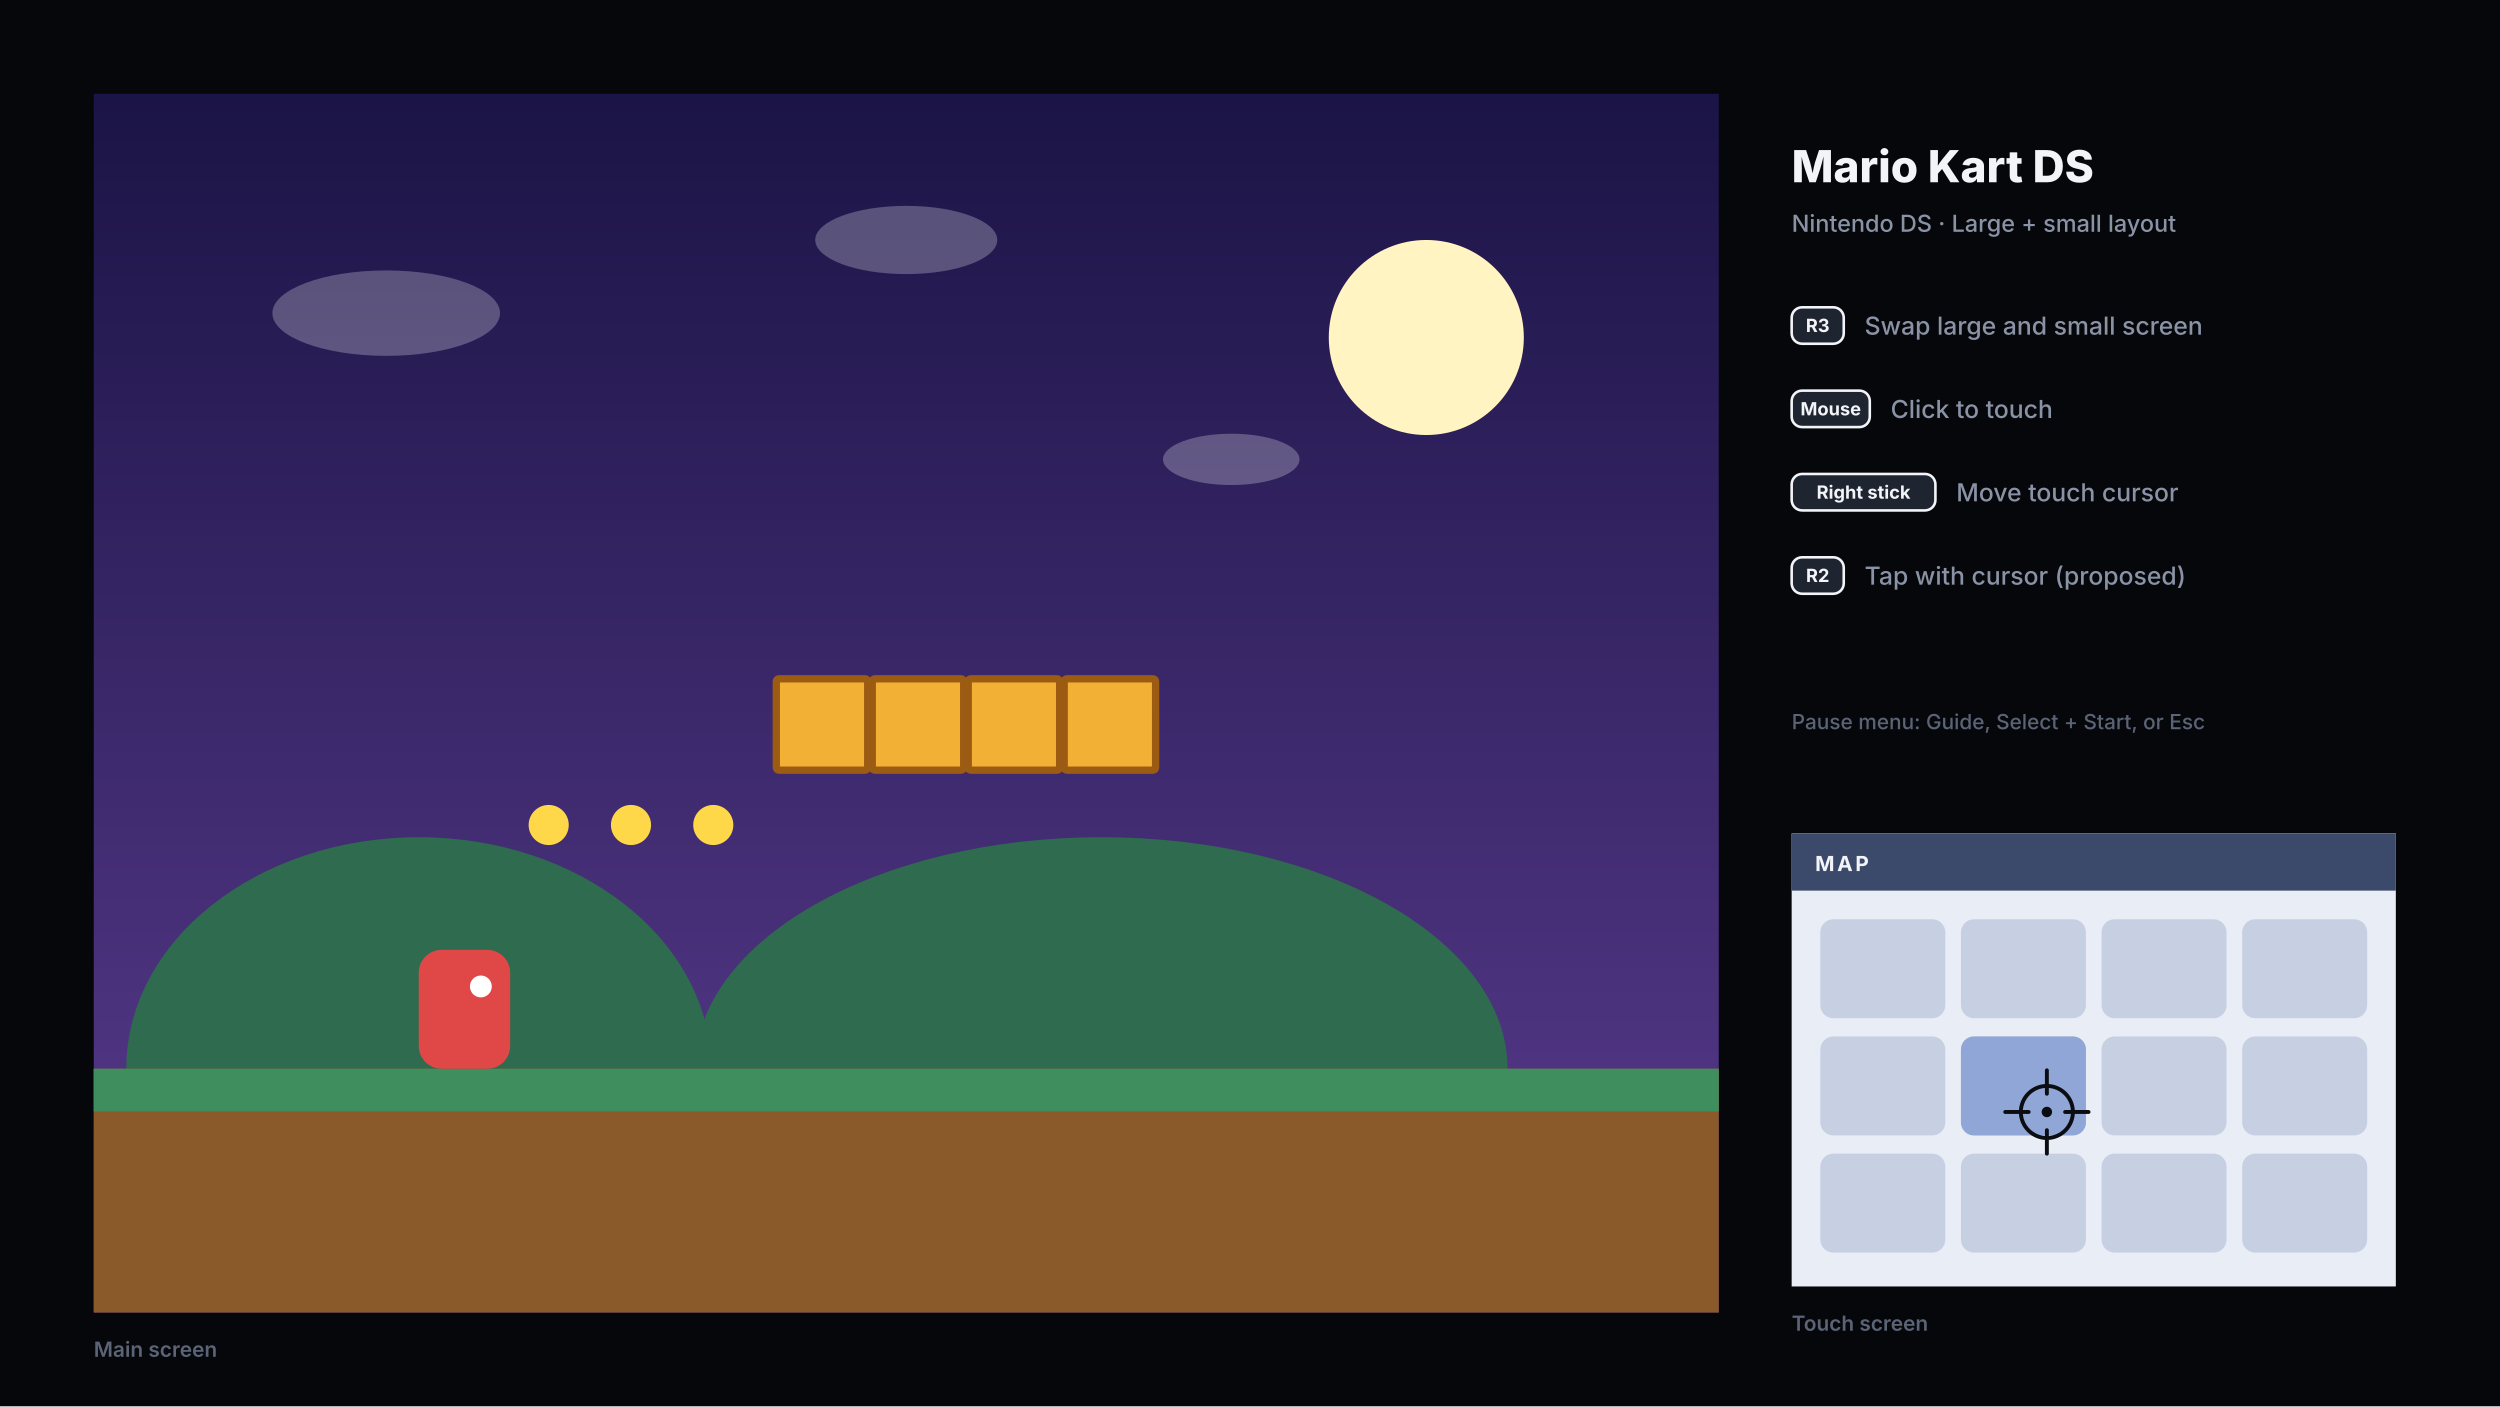
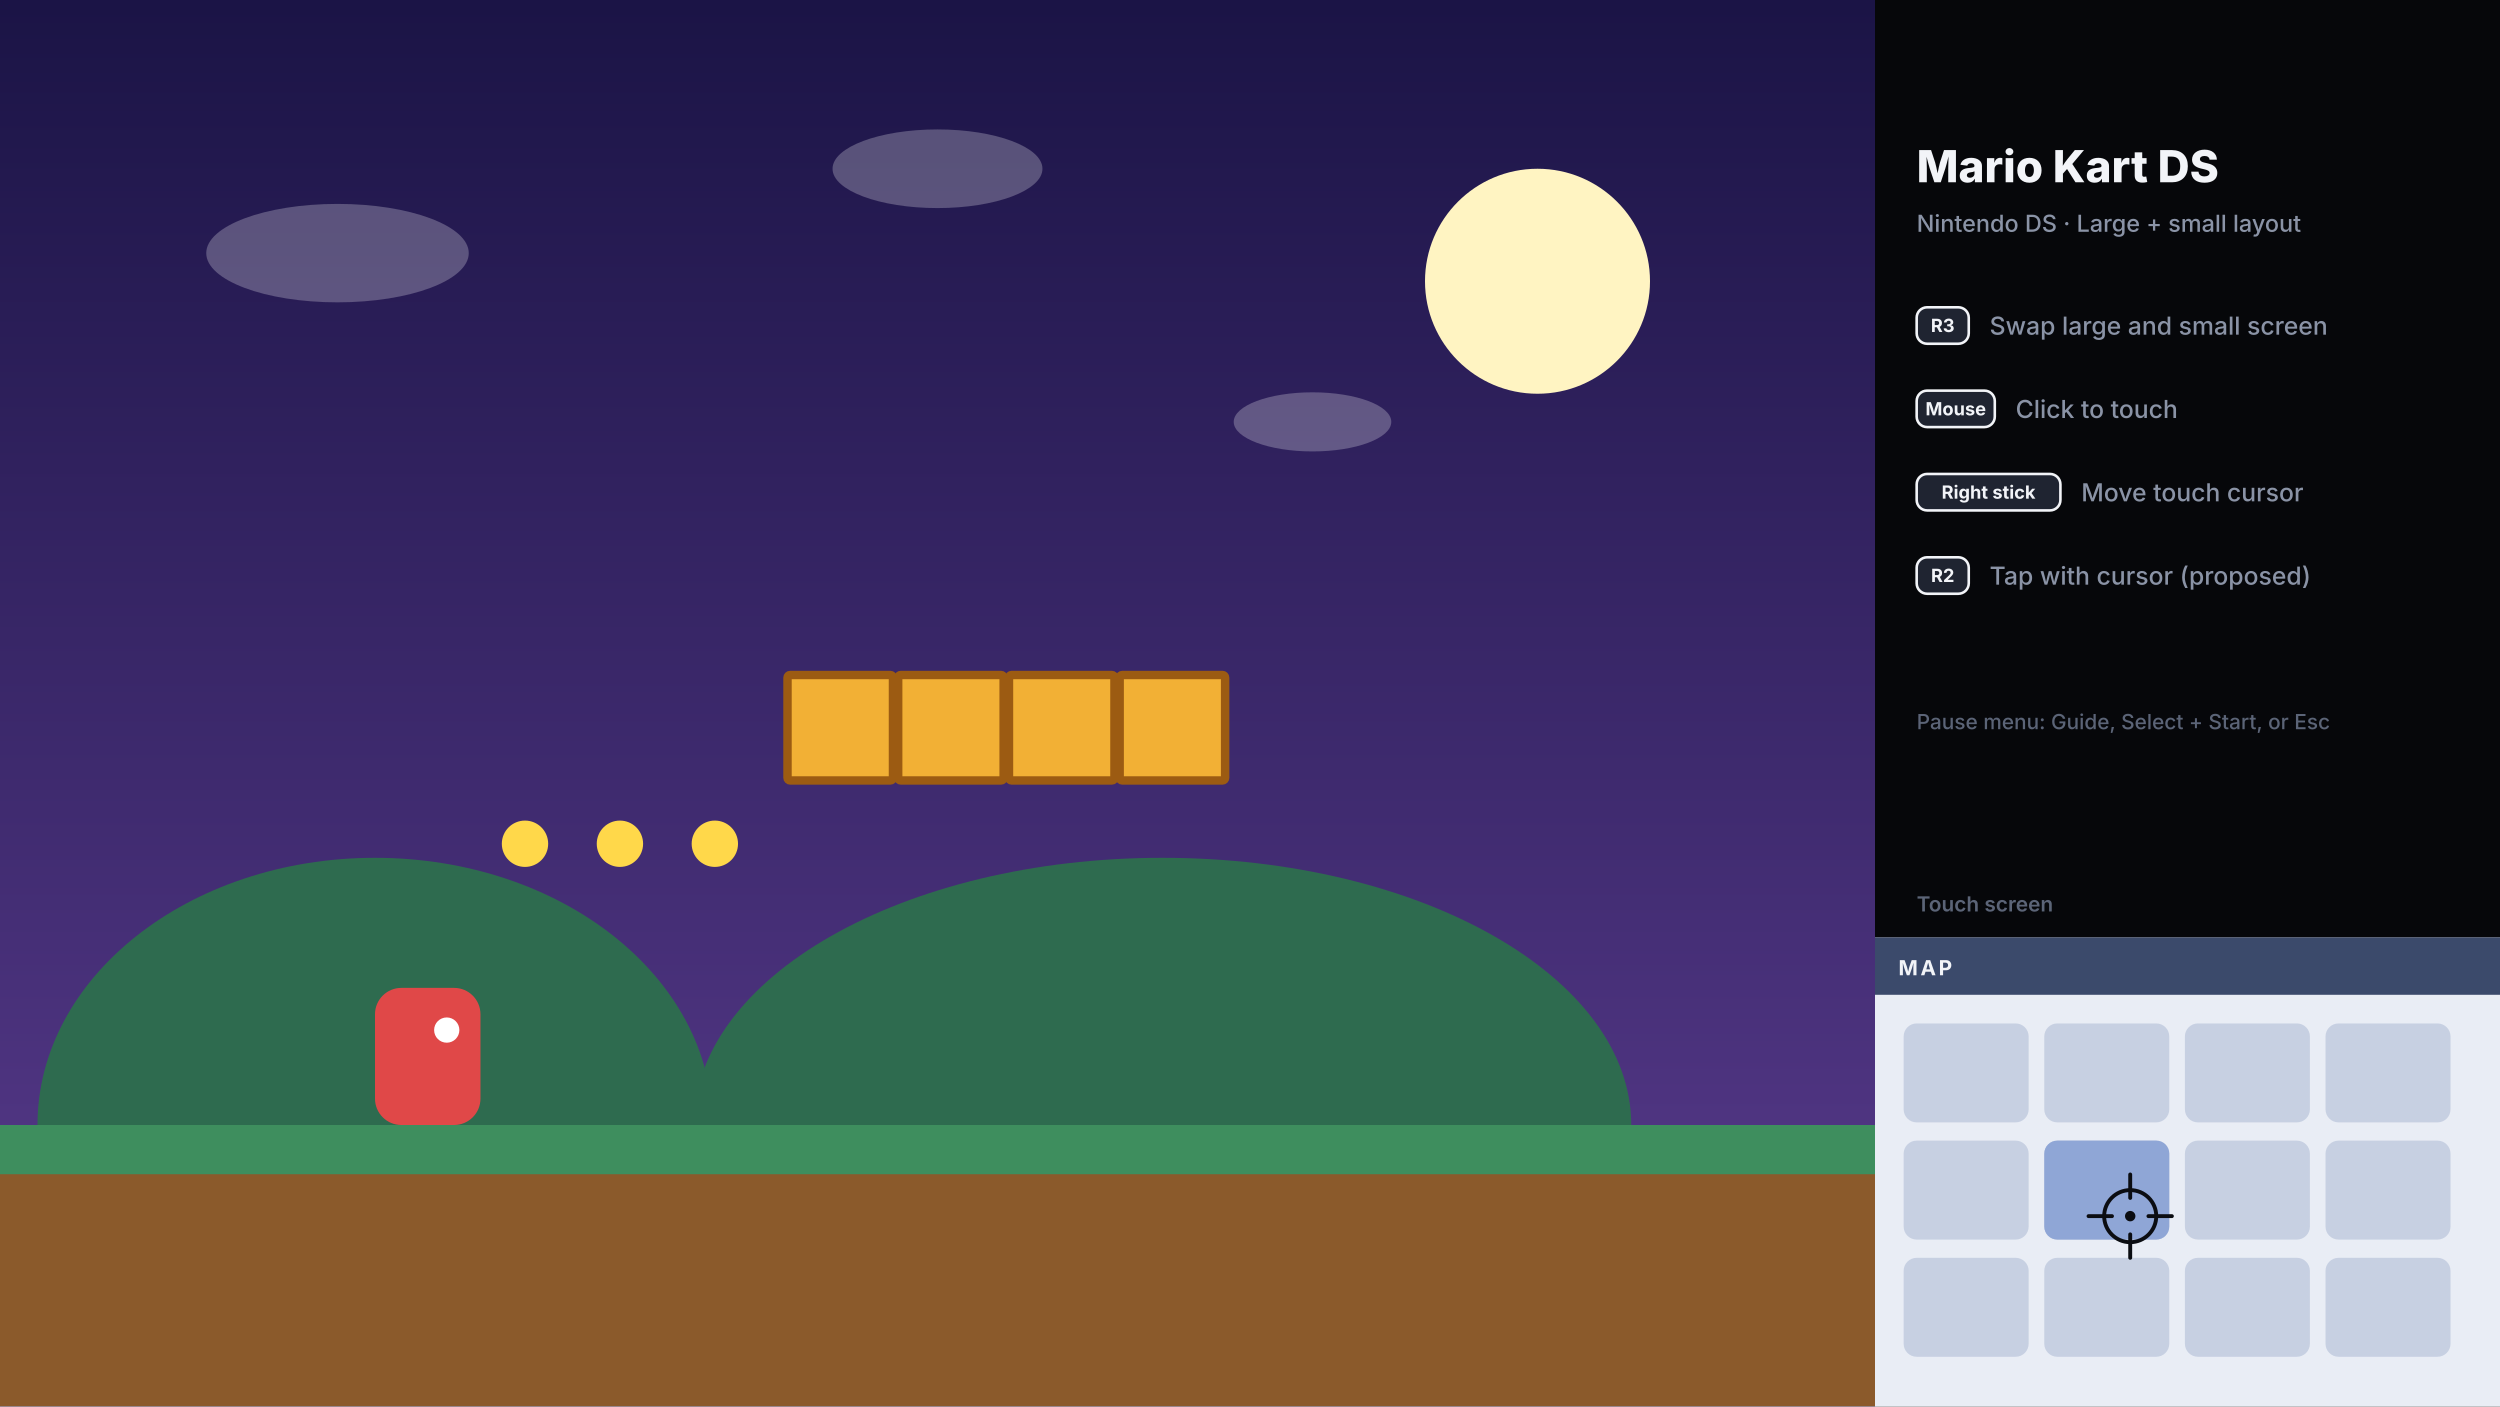
<svg xmlns="http://www.w3.org/2000/svg" width="1920" height="1080" viewBox="0 0 1920 1080">
  <defs>
    <linearGradient id="lg1" x1="0" y1="0" x2="0" y2="1">
      <stop offset="0" stop-color="#1B1446" stop-opacity="1" />
      <stop offset="1" stop-color="#5B3C8F" stop-opacity="1" />
    </linearGradient>
  </defs>
  <rect x="0.0" y="0.0" width="1920.0" height="1080.0" rx="0" fill="#06070A" fill-opacity="1" />
-   <rect x="72.0" y="72.0" width="1248.0" height="936.0" rx="0" fill="url(#lg1)" fill-opacity="1" />
-   <circle cx="1095.4" cy="259.2" r="74.9" fill="#FFF4C2" fill-opacity="1" />
-   <ellipse cx="296.6" cy="240.5" rx="87.4" ry="32.8" fill="#FFFFFF" fill-opacity="0.25" />
-   <ellipse cx="696.0" cy="184.3" rx="69.9" ry="26.2" fill="#FFFFFF" fill-opacity="0.25" />
-   <ellipse cx="945.6" cy="352.8" rx="52.4" ry="19.7" fill="#FFFFFF" fill-opacity="0.25" />
-   <ellipse cx="321.6" cy="820.8" rx="224.6" ry="177.8" fill="#2E6B4F" />
-   <ellipse cx="845.8" cy="820.8" rx="312.0" ry="177.8" fill="#2E6B4F" />
-   <rect x="72.0" y="820.8" width="1248.0" height="187.2" rx="0" fill="#8B5A2B" fill-opacity="1" />
-   <rect x="72.0" y="820.8" width="1248.0" height="32.8" rx="0" fill="#3E8E5E" fill-opacity="1" />
-   <rect x="596.2" y="521.3" width="70.2" height="70.2" rx="2" fill="#F2B035" fill-opacity="1" stroke="#9C5B12" stroke-width="5.616" />
-   <rect x="669.9" y="521.3" width="70.2" height="70.2" rx="2" fill="#F2B035" fill-opacity="1" stroke="#9C5B12" stroke-width="5.616" />
-   <rect x="743.6" y="521.3" width="70.2" height="70.2" rx="2" fill="#F2B035" fill-opacity="1" stroke="#9C5B12" stroke-width="5.616" />
-   <rect x="817.3" y="521.3" width="70.2" height="70.2" rx="2" fill="#F2B035" fill-opacity="1" stroke="#9C5B12" stroke-width="5.616" />
-   <circle cx="421.4" cy="633.6" r="15.4" fill="#FFD84A" fill-opacity="1" />
-   <circle cx="484.6" cy="633.6" r="15.4" fill="#FFD84A" fill-opacity="1" />
-   <circle cx="547.8" cy="633.6" r="15.4" fill="#FFD84A" fill-opacity="1" />
-   <rect x="321.6" y="729.5" width="70.2" height="91.3" rx="17.55" fill="#E04848" fill-opacity="1" />
-   <circle cx="369.3" cy="757.6" r="8.4" fill="#FFFFFF" fill-opacity="1" />
-   <rect x="1376.0" y="640.0" width="464.0" height="348.0" rx="0" fill="#E9EDF5" fill-opacity="1" />
-   <rect x="1376.0" y="640.0" width="464.0" height="44.0" rx="0" fill="#3B4A6B" fill-opacity="1" />
-   <text x="1394.0" y="669.0" font-family="Inter, 'Helvetica Neue', Arial, sans-serif" font-size="16" font-weight="700" fill="#F2F4F8" fill-opacity="1" text-anchor="start" letter-spacing="2">MAP</text>
-   <rect x="1398.0" y="706.0" width="96.0" height="76.0" rx="10" fill="#C7D0E2" fill-opacity="1" />
-   <rect x="1506.0" y="706.0" width="96.0" height="76.0" rx="10" fill="#C7D0E2" fill-opacity="1" />
-   <rect x="1614.0" y="706.0" width="96.0" height="76.0" rx="10" fill="#C7D0E2" fill-opacity="1" />
-   <rect x="1722.0" y="706.0" width="96.0" height="76.0" rx="10" fill="#C7D0E2" fill-opacity="1" />
-   <rect x="1398.0" y="796.0" width="96.0" height="76.0" rx="10" fill="#C7D0E2" fill-opacity="1" />
-   <rect x="1506.0" y="796.0" width="96.0" height="76.0" rx="10" fill="#C7D0E2" fill-opacity="1" />
-   <rect x="1614.0" y="796.0" width="96.0" height="76.0" rx="10" fill="#C7D0E2" fill-opacity="1" />
-   <rect x="1722.0" y="796.0" width="96.0" height="76.0" rx="10" fill="#C7D0E2" fill-opacity="1" />
-   <rect x="1398.0" y="886.0" width="96.0" height="76.0" rx="10" fill="#C7D0E2" fill-opacity="1" />
-   <rect x="1506.0" y="886.0" width="96.0" height="76.0" rx="10" fill="#C7D0E2" fill-opacity="1" />
-   <rect x="1614.0" y="886.0" width="96.0" height="76.0" rx="10" fill="#C7D0E2" fill-opacity="1" />
-   <rect x="1722.0" y="886.0" width="96.0" height="76.0" rx="10" fill="#C7D0E2" fill-opacity="1" />
-   <rect x="1506.0" y="796.0" width="96.0" height="76.0" rx="10" fill="#8FA6D6" fill-opacity="1" />
-   <circle cx="1572.0" cy="854.0" r="20.0" fill="none" fill-opacity="1" stroke="#0B0D12" stroke-width="3" />
-   <circle cx="1572.0" cy="854.0" r="4.0" fill="#0B0D12" fill-opacity="1" />
-   <path d="M1540,854 h18 M1586,854 h18 M1572,822 v18 M1572,868 v18" stroke="#0B0D12" stroke-width="3" stroke-linecap="round" />
-   <text x="72.0" y="1042.0" font-family="Inter, 'Helvetica Neue', Arial, sans-serif" font-size="16" font-weight="600" fill="#5B6477" fill-opacity="1" text-anchor="start" letter-spacing="0">Main screen</text>
-   <text x="1376.0" y="1022.0" font-family="Inter, 'Helvetica Neue', Arial, sans-serif" font-size="16" font-weight="600" fill="#5B6477" fill-opacity="1" text-anchor="start" letter-spacing="0">Touch screen</text>
-   <text x="1376.0" y="140.0" font-family="Inter, 'Helvetica Neue', Arial, sans-serif" font-size="34" font-weight="800" fill="#F2F4F8" fill-opacity="1" text-anchor="start" letter-spacing="0">Mario Kart DS</text>
-   <text x="1376.0" y="178.0" font-family="Inter, 'Helvetica Neue', Arial, sans-serif" font-size="18" font-weight="500" fill="#8A93A6" fill-opacity="1" text-anchor="start" letter-spacing="0">Nintendo DS  ·  Large + small layout</text>
-   <rect x="1376.0" y="236.0" width="40.0" height="28.0" rx="8" fill="#1F2431" fill-opacity="1" stroke="#F2F4F8" stroke-width="2" />
-   <text x="1396.0" y="255.0" font-family="Inter, 'Helvetica Neue', Arial, sans-serif" font-size="14" font-weight="700" fill="#F2F4F8" fill-opacity="1" text-anchor="middle" letter-spacing="0">R3</text>
-   <text x="1432.0" y="257.0" font-family="Inter, 'Helvetica Neue', Arial, sans-serif" font-size="19" font-weight="500" fill="#8A93A6" fill-opacity="1" text-anchor="start" letter-spacing="0">Swap large and small screen</text>
-   <rect x="1376.0" y="300.0" width="60.0" height="28.0" rx="8" fill="#1F2431" fill-opacity="1" stroke="#F2F4F8" stroke-width="2" />
-   <text x="1406.0" y="319.0" font-family="Inter, 'Helvetica Neue', Arial, sans-serif" font-size="14" font-weight="700" fill="#F2F4F8" fill-opacity="1" text-anchor="middle" letter-spacing="0">Mouse</text>
-   <text x="1452.0" y="321.0" font-family="Inter, 'Helvetica Neue', Arial, sans-serif" font-size="19" font-weight="500" fill="#8A93A6" fill-opacity="1" text-anchor="start" letter-spacing="0">Click to touch</text>
-   <rect x="1376.0" y="364.0" width="110.4" height="28.0" rx="8" fill="#1F2431" fill-opacity="1" stroke="#F2F4F8" stroke-width="2" />
-   <text x="1431.2" y="383.0" font-family="Inter, 'Helvetica Neue', Arial, sans-serif" font-size="14" font-weight="700" fill="#F2F4F8" fill-opacity="1" text-anchor="middle" letter-spacing="0">Right stick</text>
-   <text x="1502.4" y="385.0" font-family="Inter, 'Helvetica Neue', Arial, sans-serif" font-size="19" font-weight="500" fill="#8A93A6" fill-opacity="1" text-anchor="start" letter-spacing="0">Move touch cursor</text>
-   <rect x="1376.0" y="428.0" width="40.0" height="28.0" rx="8" fill="#1F2431" fill-opacity="1" stroke="#F2F4F8" stroke-width="2" />
-   <text x="1396.0" y="447.0" font-family="Inter, 'Helvetica Neue', Arial, sans-serif" font-size="14" font-weight="700" fill="#F2F4F8" fill-opacity="1" text-anchor="middle" letter-spacing="0">R2</text>
-   <text x="1432.0" y="449.0" font-family="Inter, 'Helvetica Neue', Arial, sans-serif" font-size="19" font-weight="500" fill="#8A93A6" fill-opacity="1" text-anchor="start" letter-spacing="0">Tap with cursor (proposed)</text>
-   <text x="1376.0" y="560.0" font-family="Inter, 'Helvetica Neue', Arial, sans-serif" font-size="16" font-weight="500" fill="#5B6477" fill-opacity="1" text-anchor="start" letter-spacing="0">Pause menu: Guide, Select + Start, or Esc</text>
+   <rect x="0.0" y="0.0" width="1440.0" height="1080.0" rx="0" fill="url(#lg1)" fill-opacity="1" />
+   <circle cx="1180.8" cy="216.0" r="86.4" fill="#FFF4C2" fill-opacity="1" />
+   <ellipse cx="259.2" cy="194.4" rx="100.8" ry="37.8" fill="#FFFFFF" fill-opacity="0.25" />
+   <ellipse cx="720.0" cy="129.6" rx="80.6" ry="30.2" fill="#FFFFFF" fill-opacity="0.25" />
+   <ellipse cx="1008.0" cy="324.0" rx="60.5" ry="22.7" fill="#FFFFFF" fill-opacity="0.25" />
+   <ellipse cx="288.0" cy="864.0" rx="259.2" ry="205.2" fill="#2E6B4F" />
+   <ellipse cx="892.8" cy="864.0" rx="360.0" ry="205.2" fill="#2E6B4F" />
+   <rect x="0.0" y="864.0" width="1440.0" height="216.0" rx="0" fill="#8B5A2B" fill-opacity="1" />
+   <rect x="0.0" y="864.0" width="1440.0" height="37.8" rx="0" fill="#3E8E5E" fill-opacity="1" />
+   <rect x="604.8" y="518.4" width="81.0" height="81.0" rx="2" fill="#F2B035" fill-opacity="1" stroke="#9C5B12" stroke-width="6.48" />
+   <rect x="689.8" y="518.4" width="81.0" height="81.0" rx="2" fill="#F2B035" fill-opacity="1" stroke="#9C5B12" stroke-width="6.48" />
+   <rect x="774.9" y="518.4" width="81.0" height="81.0" rx="2" fill="#F2B035" fill-opacity="1" stroke="#9C5B12" stroke-width="6.48" />
+   <rect x="859.9" y="518.4" width="81.0" height="81.0" rx="2" fill="#F2B035" fill-opacity="1" stroke="#9C5B12" stroke-width="6.48" />
+   <circle cx="403.2" cy="648.0" r="17.8" fill="#FFD84A" fill-opacity="1" />
+   <circle cx="476.1" cy="648.0" r="17.8" fill="#FFD84A" fill-opacity="1" />
+   <circle cx="549.0" cy="648.0" r="17.8" fill="#FFD84A" fill-opacity="1" />
+   <rect x="288.0" y="758.7" width="81.0" height="105.3" rx="20.25" fill="#E04848" fill-opacity="1" />
+   <circle cx="343.1" cy="791.1" r="9.7" fill="#FFFFFF" fill-opacity="1" />
+   <rect x="1440.0" y="720.0" width="480.0" height="360.0" rx="0" fill="#E9EDF5" fill-opacity="1" />
+   <rect x="1440.0" y="720.0" width="480.0" height="44.0" rx="0" fill="#3B4A6B" fill-opacity="1" />
+   <text x="1458.0" y="749.0" font-family="Inter, 'Helvetica Neue', Arial, sans-serif" font-size="16" font-weight="700" fill="#F2F4F8" fill-opacity="1" text-anchor="start" letter-spacing="2">MAP</text>
+   <rect x="1462.0" y="786.0" width="96.0" height="76.0" rx="10" fill="#C7D0E2" fill-opacity="1" />
+   <rect x="1570.0" y="786.0" width="96.0" height="76.0" rx="10" fill="#C7D0E2" fill-opacity="1" />
+   <rect x="1678.0" y="786.0" width="96.0" height="76.0" rx="10" fill="#C7D0E2" fill-opacity="1" />
+   <rect x="1786.0" y="786.0" width="96.0" height="76.0" rx="10" fill="#C7D0E2" fill-opacity="1" />
+   <rect x="1462.0" y="876.0" width="96.0" height="76.0" rx="10" fill="#C7D0E2" fill-opacity="1" />
+   <rect x="1570.0" y="876.0" width="96.0" height="76.0" rx="10" fill="#C7D0E2" fill-opacity="1" />
+   <rect x="1678.0" y="876.0" width="96.0" height="76.0" rx="10" fill="#C7D0E2" fill-opacity="1" />
+   <rect x="1786.0" y="876.0" width="96.0" height="76.0" rx="10" fill="#C7D0E2" fill-opacity="1" />
+   <rect x="1462.0" y="966.0" width="96.0" height="76.0" rx="10" fill="#C7D0E2" fill-opacity="1" />
+   <rect x="1570.0" y="966.0" width="96.0" height="76.0" rx="10" fill="#C7D0E2" fill-opacity="1" />
+   <rect x="1678.0" y="966.0" width="96.0" height="76.0" rx="10" fill="#C7D0E2" fill-opacity="1" />
+   <rect x="1786.0" y="966.0" width="96.0" height="76.0" rx="10" fill="#C7D0E2" fill-opacity="1" />
+   <rect x="1570.0" y="876.0" width="96.0" height="76.0" rx="10" fill="#8FA6D6" fill-opacity="1" />
+   <circle cx="1636.0" cy="934.0" r="20.0" fill="none" fill-opacity="1" stroke="#0B0D12" stroke-width="3" />
+   <circle cx="1636.0" cy="934.0" r="4.0" fill="#0B0D12" fill-opacity="1" />
+   <path d="M1604,934 h18 M1650,934 h18 M1636,902 v18 M1636,948 v18" stroke="#0B0D12" stroke-width="3" stroke-linecap="round" />
+   <text x="1472.0" y="700.0" font-family="Inter, 'Helvetica Neue', Arial, sans-serif" font-size="16" font-weight="600" fill="#5B6477" fill-opacity="1" text-anchor="start" letter-spacing="0">Touch screen</text>
+   <text x="1472.0" y="140.0" font-family="Inter, 'Helvetica Neue', Arial, sans-serif" font-size="34" font-weight="800" fill="#F2F4F8" fill-opacity="1" text-anchor="start" letter-spacing="0">Mario Kart DS</text>
+   <text x="1472.0" y="178.0" font-family="Inter, 'Helvetica Neue', Arial, sans-serif" font-size="18" font-weight="500" fill="#8A93A6" fill-opacity="1" text-anchor="start" letter-spacing="0">Nintendo DS  ·  Large + small layout</text>
+   <rect x="1472.0" y="236.0" width="40.0" height="28.0" rx="8" fill="#1F2431" fill-opacity="1" stroke="#F2F4F8" stroke-width="2" />
+   <text x="1492.0" y="255.0" font-family="Inter, 'Helvetica Neue', Arial, sans-serif" font-size="14" font-weight="700" fill="#F2F4F8" fill-opacity="1" text-anchor="middle" letter-spacing="0">R3</text>
+   <text x="1528.0" y="257.0" font-family="Inter, 'Helvetica Neue', Arial, sans-serif" font-size="19" font-weight="500" fill="#8A93A6" fill-opacity="1" text-anchor="start" letter-spacing="0">Swap large and small screen</text>
+   <rect x="1472.0" y="300.0" width="60.0" height="28.0" rx="8" fill="#1F2431" fill-opacity="1" stroke="#F2F4F8" stroke-width="2" />
+   <text x="1502.0" y="319.0" font-family="Inter, 'Helvetica Neue', Arial, sans-serif" font-size="14" font-weight="700" fill="#F2F4F8" fill-opacity="1" text-anchor="middle" letter-spacing="0">Mouse</text>
+   <text x="1548.0" y="321.0" font-family="Inter, 'Helvetica Neue', Arial, sans-serif" font-size="19" font-weight="500" fill="#8A93A6" fill-opacity="1" text-anchor="start" letter-spacing="0">Click to touch</text>
+   <rect x="1472.0" y="364.0" width="110.4" height="28.0" rx="8" fill="#1F2431" fill-opacity="1" stroke="#F2F4F8" stroke-width="2" />
+   <text x="1527.2" y="383.0" font-family="Inter, 'Helvetica Neue', Arial, sans-serif" font-size="14" font-weight="700" fill="#F2F4F8" fill-opacity="1" text-anchor="middle" letter-spacing="0">Right stick</text>
+   <text x="1598.4" y="385.0" font-family="Inter, 'Helvetica Neue', Arial, sans-serif" font-size="19" font-weight="500" fill="#8A93A6" fill-opacity="1" text-anchor="start" letter-spacing="0">Move touch cursor</text>
+   <rect x="1472.0" y="428.0" width="40.0" height="28.0" rx="8" fill="#1F2431" fill-opacity="1" stroke="#F2F4F8" stroke-width="2" />
+   <text x="1492.0" y="447.0" font-family="Inter, 'Helvetica Neue', Arial, sans-serif" font-size="14" font-weight="700" fill="#F2F4F8" fill-opacity="1" text-anchor="middle" letter-spacing="0">R2</text>
+   <text x="1528.0" y="449.0" font-family="Inter, 'Helvetica Neue', Arial, sans-serif" font-size="19" font-weight="500" fill="#8A93A6" fill-opacity="1" text-anchor="start" letter-spacing="0">Tap with cursor (proposed)</text>
+   <text x="1472.0" y="560.0" font-family="Inter, 'Helvetica Neue', Arial, sans-serif" font-size="16" font-weight="500" fill="#5B6477" fill-opacity="1" text-anchor="start" letter-spacing="0">Pause menu: Guide, Select + Start, or Esc</text>
</svg>
